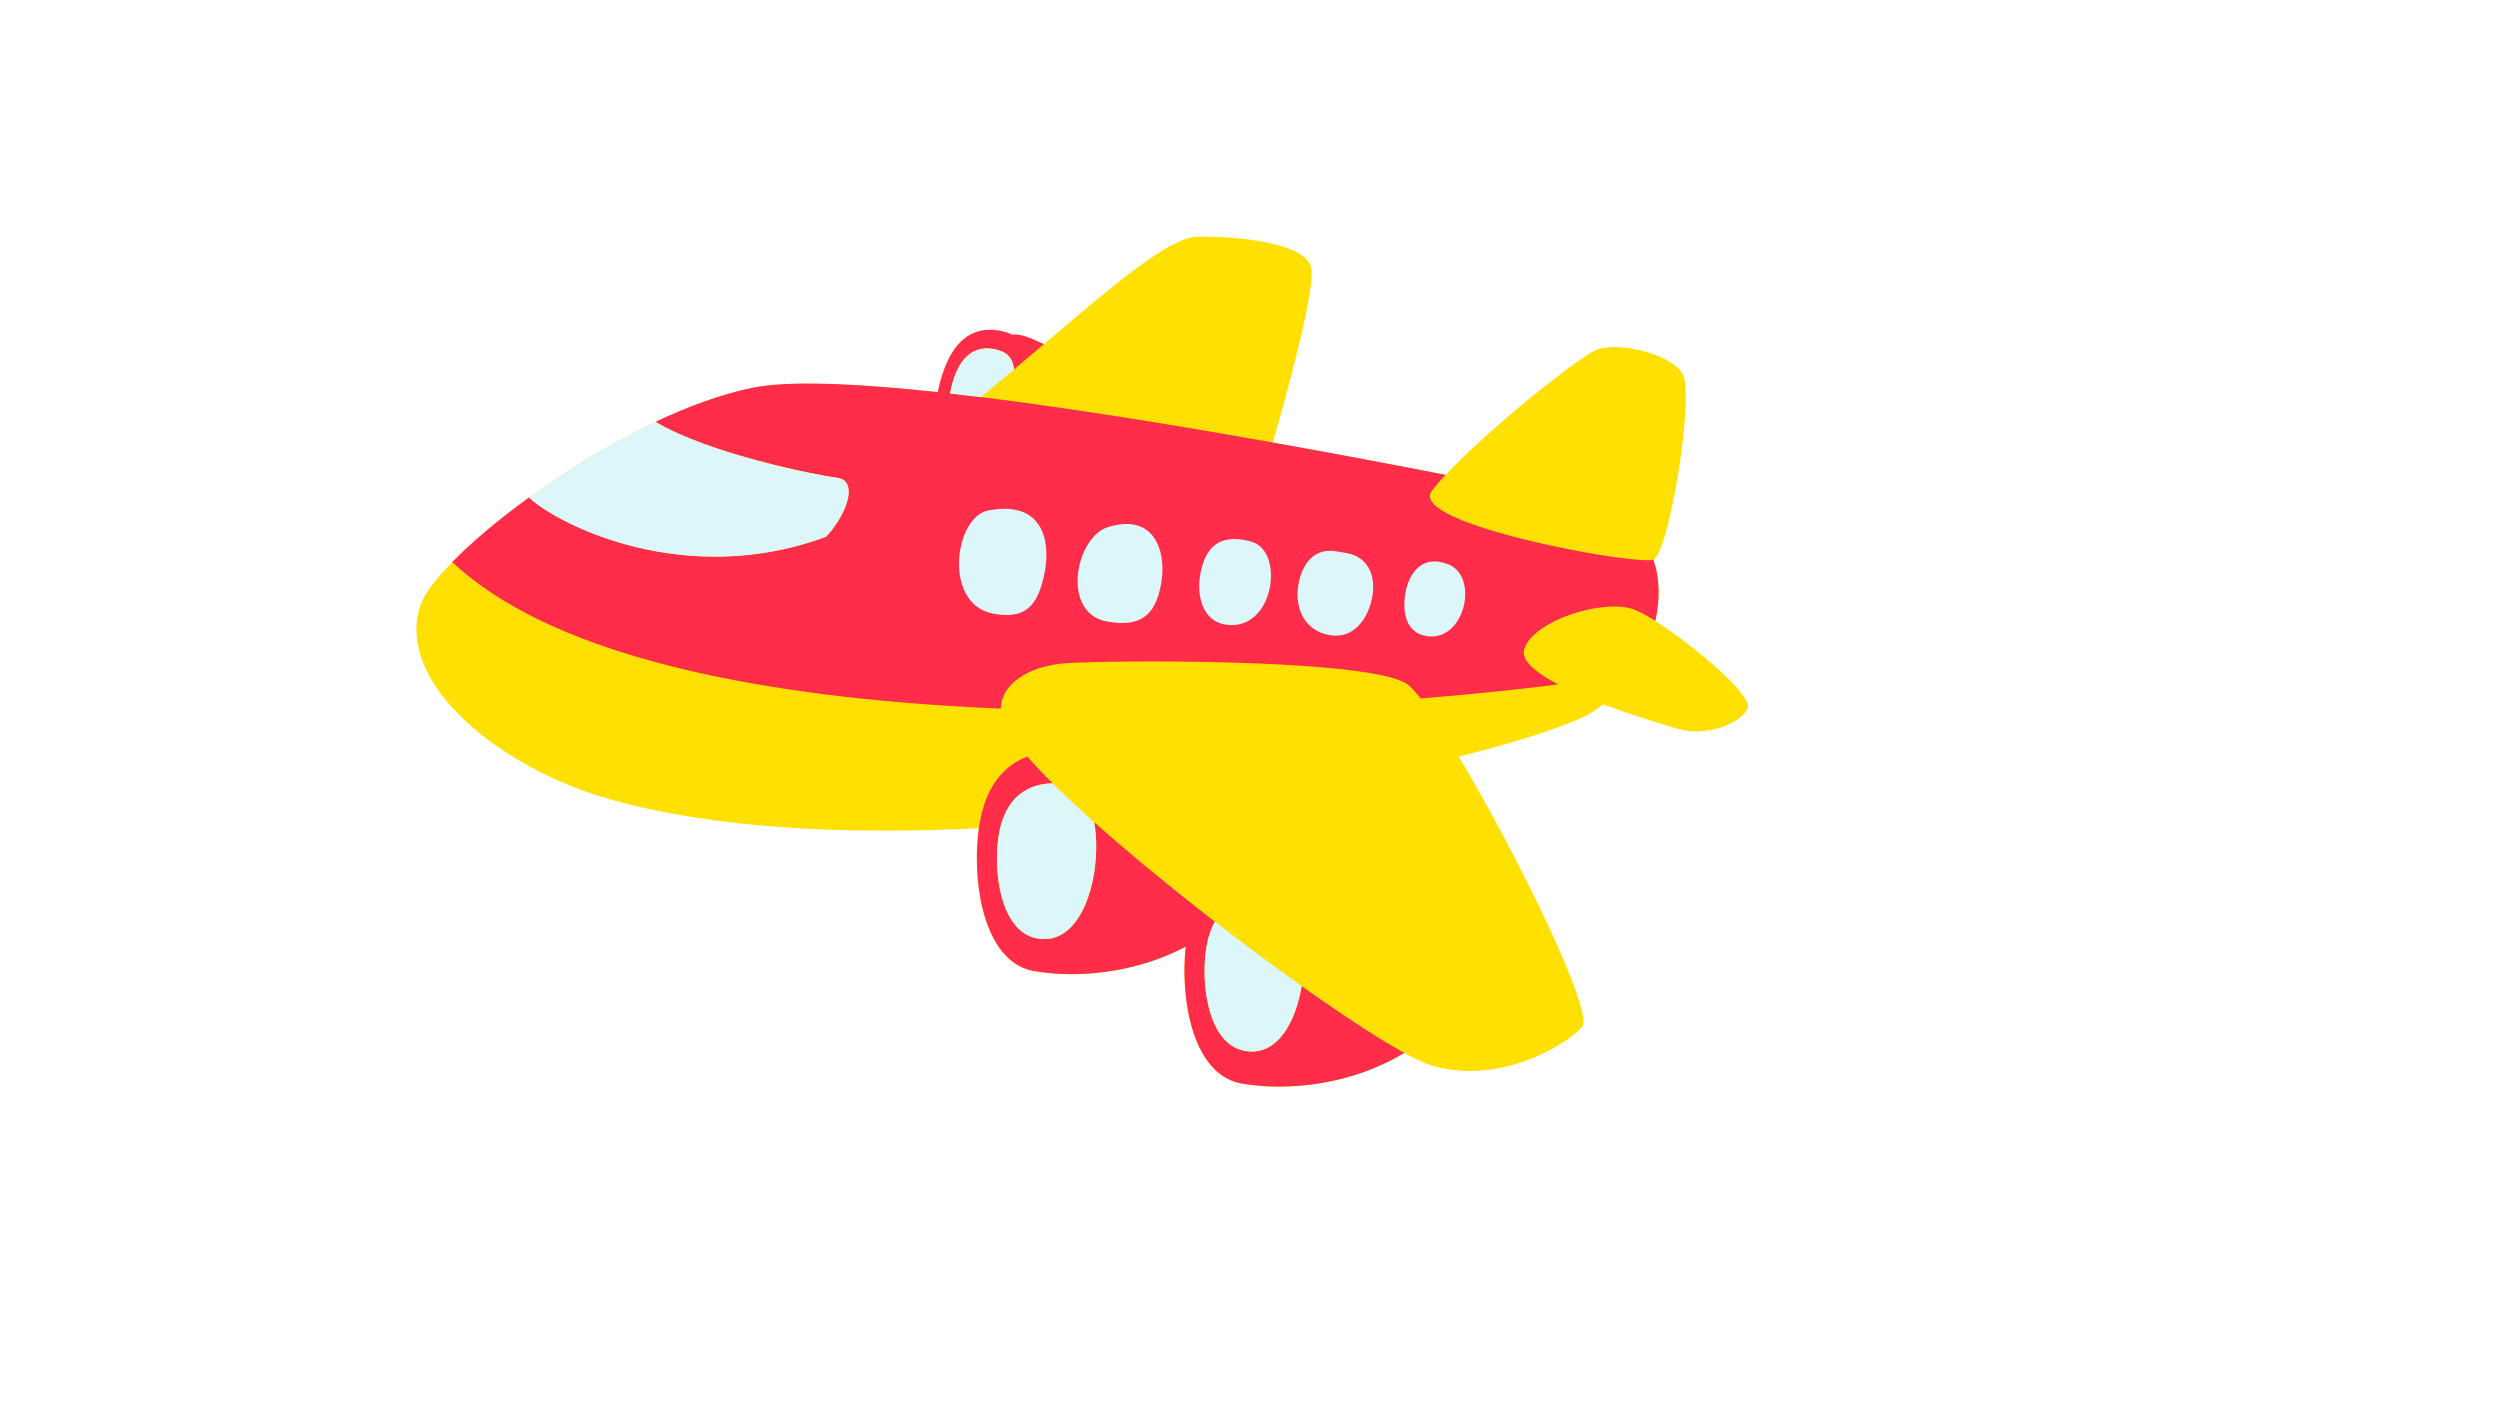
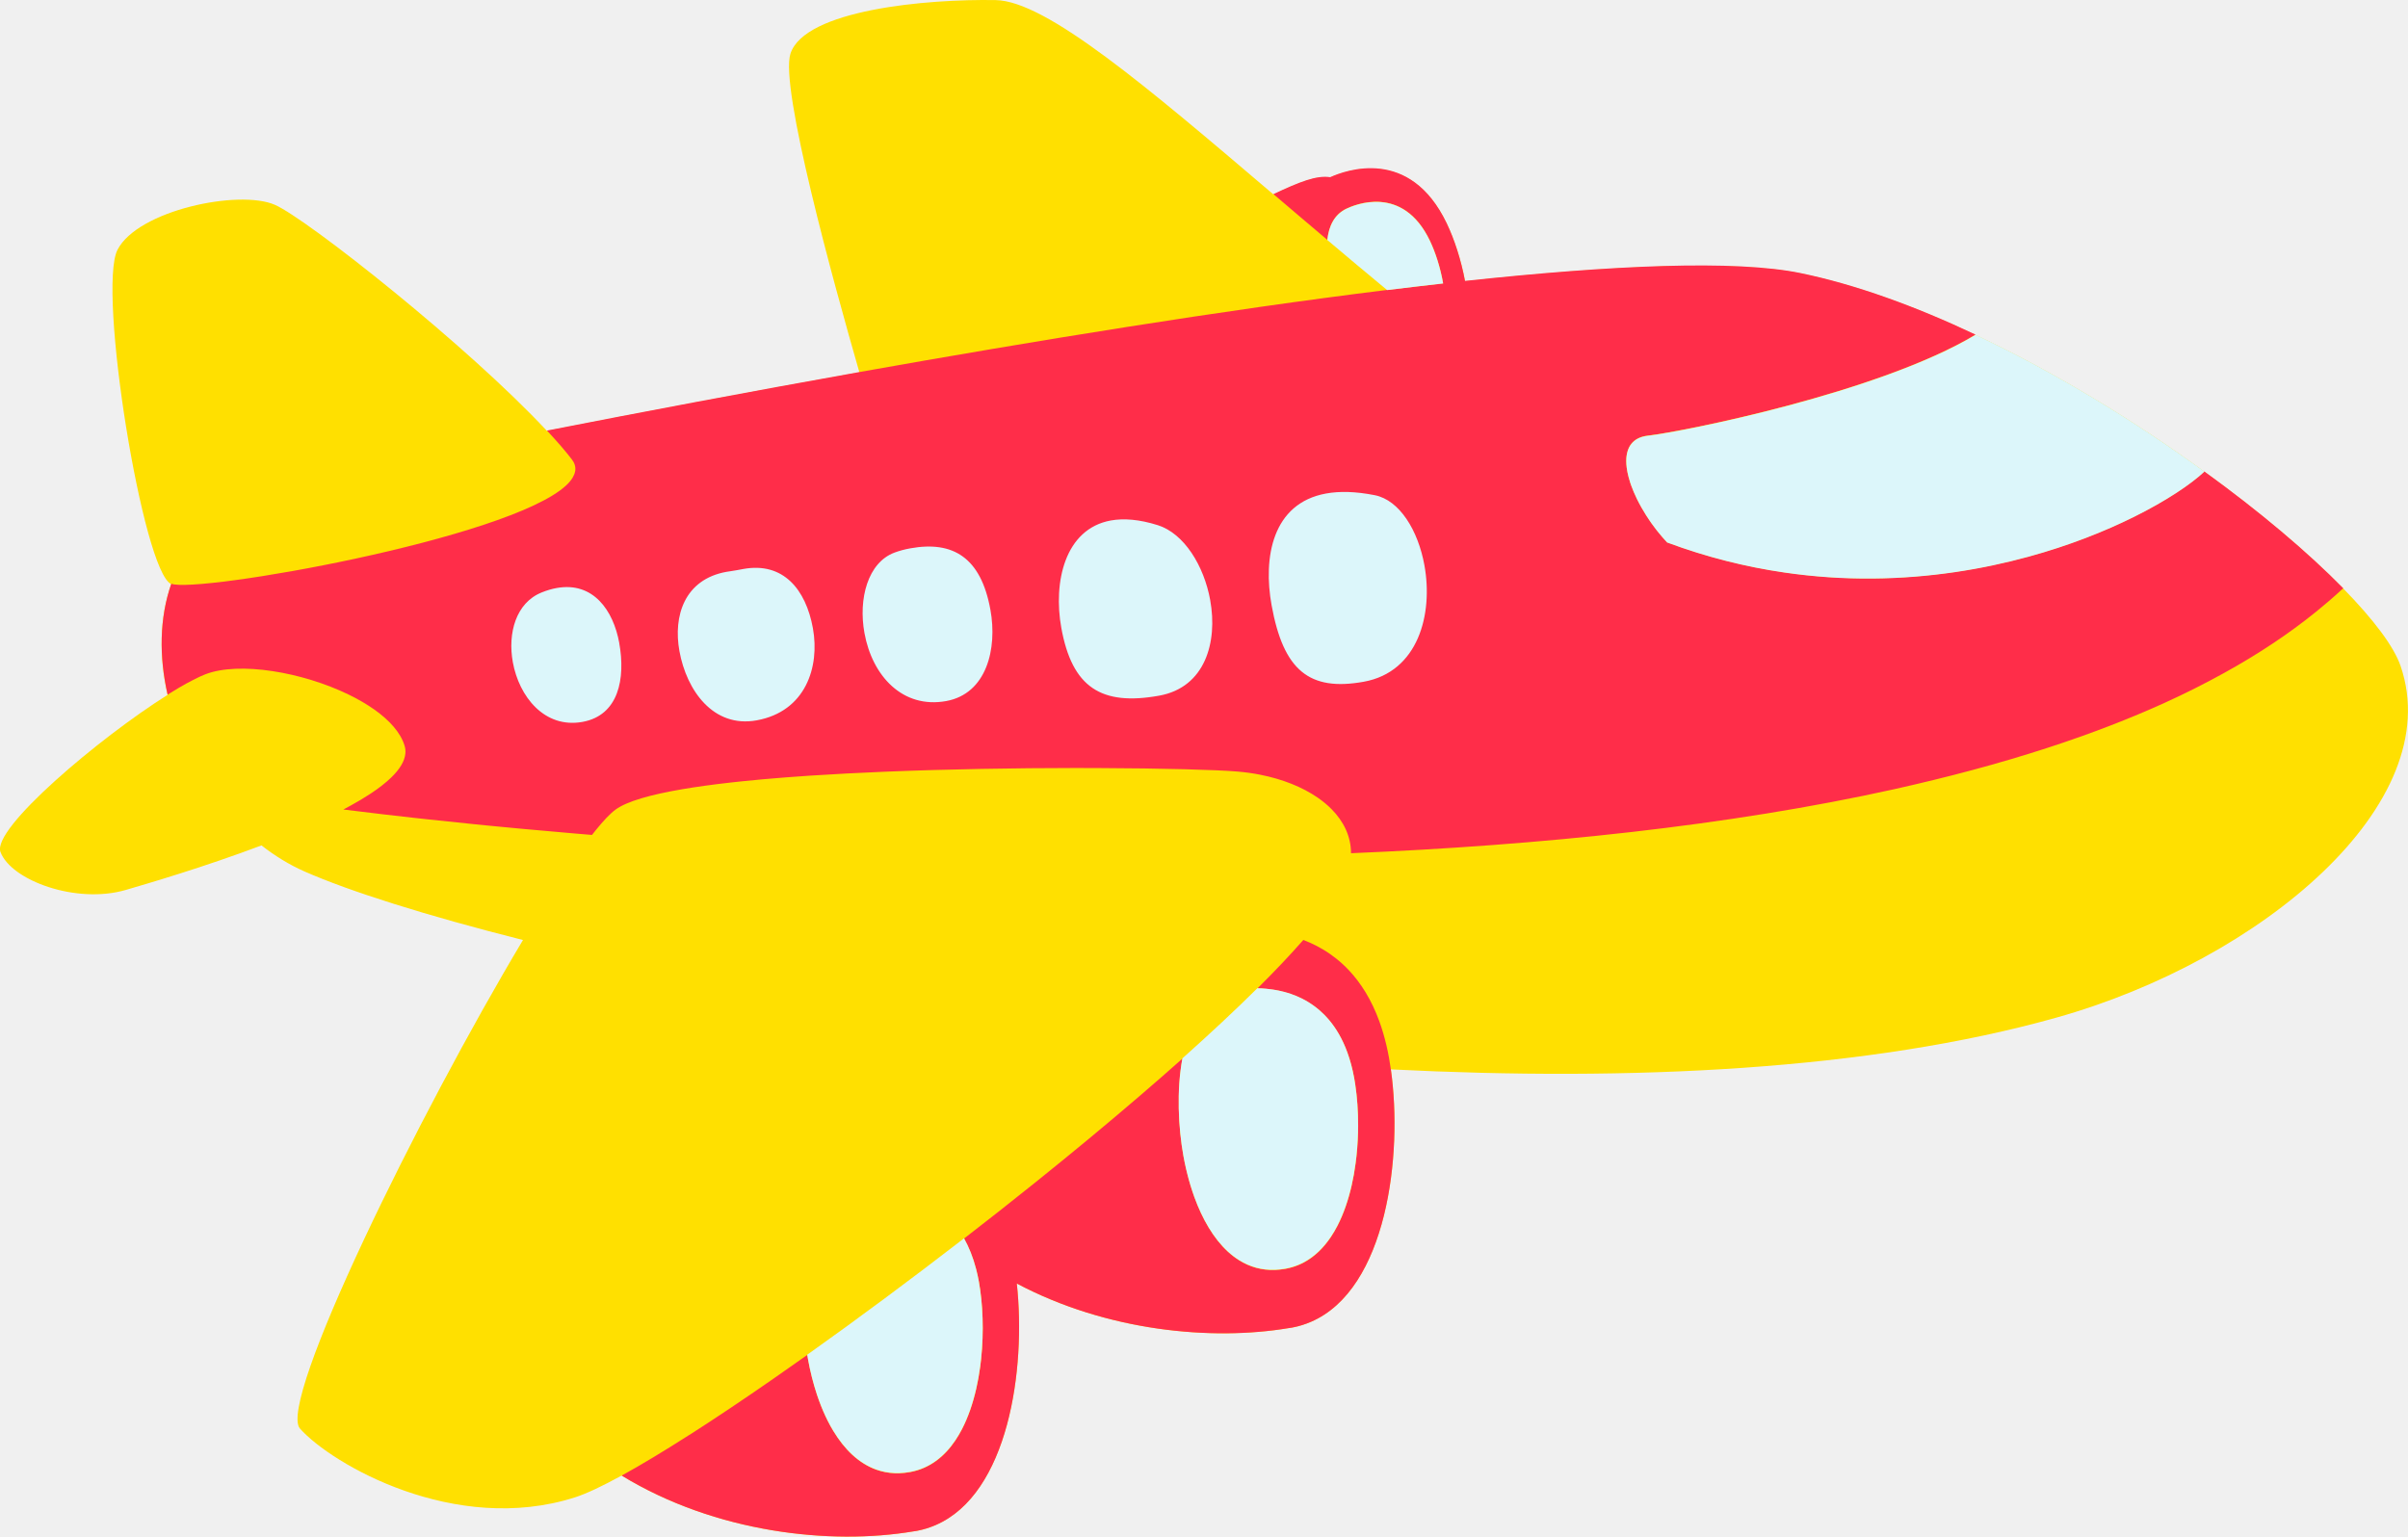
- <svg xmlns="http://www.w3.org/2000/svg" width="1920" zoomAndPan="magnify" viewBox="0 0 1440 810" height="1080" preserveAspectRatio="xMidYMid meet" version="1.0">
-   <rect x="-144" width="1728" fill="#ffffff" y="-81" height="972" fill-opacity="1" />
-   <rect x="-144" width="1728" fill="#ffffff" y="-81" height="972" fill-opacity="1" />
-   <path fill="#ffe000" d="M 1006.684 407.789 C 1003.293 416.828 982.59 424.492 966.746 419.875 C 959.973 417.898 941.754 412.574 923.547 405.695 C 919.289 409.02 914.719 411.848 909.867 413.984 C 895.547 420.297 871.285 427.992 840.25 435.84 C 873.605 491.609 918.594 583.289 911.273 591.492 C 901.164 602.828 861.934 625.574 823.75 613.406 C 820.102 612.246 815.02 609.848 808.82 606.441 C 778.895 624.727 742.254 628.648 715.906 624.215 C 715.625 624.172 715.352 624.145 715.07 624.094 C 714.922 624.066 714.773 624.039 714.621 624.008 C 712.574 623.613 710.652 622.992 708.828 622.207 C 685.688 612.234 679.984 572.621 682.969 545.25 C 654.316 560.457 620.863 563.574 596.328 559.445 C 596.051 559.402 595.777 559.375 595.496 559.324 C 595.348 559.301 595.195 559.27 595.047 559.242 C 593 558.844 591.078 558.227 589.254 557.441 C 565.121 547.039 559.953 504.41 563.824 477.043 C 487.285 480.887 411.648 477.34 351.859 460.555 C 286.555 442.227 227.23 392.402 242.18 348.594 C 244.293 342.344 250.805 333.727 260.457 323.852 C 271.605 312.496 286.957 299.473 304.695 286.641 C 326.531 270.754 352.012 255.105 377.582 243.055 C 396.59 234.066 415.691 227.094 433.383 223.445 C 454.215 219.191 493.086 220.895 540.199 225.949 C 541.469 219.152 543.613 212.637 546.035 207.574 C 557.766 183.086 578.246 190.695 583.148 192.906 C 587.551 192.242 592.953 194.406 601.223 198.305 C 641.742 163.805 673.559 136.684 689.684 136.387 C 711.707 135.98 750.578 139.496 755.074 153.469 C 758.5 164.117 741.426 226.082 733.105 254.977 C 769.062 261.387 803.273 267.879 832.633 273.621 C 857.773 246.605 909.125 206 919.32 201.582 C 930.754 196.629 962.902 203.316 969.406 215.898 C 975.91 228.48 961.297 318.68 952.309 322.406 C 952.309 322.41 952.305 322.41 952.305 322.41 C 956.09 333.289 956.219 345.613 953.465 357.73 C 975.324 371.504 1009.465 400.367 1006.684 407.789 Z M 1006.684 407.789 " fill-opacity="1" fill-rule="nonzero" />
-   <path fill="#ff2d49" d="M 953.465 357.633 C 952.273 356.879 951.117 356.172 950.004 355.516 C 948.32 354.523 946.785 353.691 945.336 352.953 C 943.906 352.223 942.559 351.582 941.41 351.141 C 930.637 347 910.523 350.438 895.719 357.652 C 894.98 358.012 894.254 358.383 893.543 358.762 C 892.117 359.52 890.754 360.316 889.469 361.141 C 888.824 361.555 888.199 361.977 887.594 362.402 C 882.758 365.832 879.238 369.746 877.977 373.898 C 877.727 374.715 877.645 375.539 877.719 376.375 C 877.941 378.871 879.551 381.438 882.195 384.012 C 883.078 384.871 884.074 385.727 885.176 386.586 C 886.273 387.445 887.477 388.301 888.77 389.156 C 890.703 390.438 892.84 391.711 895.137 392.973 C 895.898 393.395 896.68 393.812 897.48 394.23 C 893.355 394.746 889.055 395.266 884.594 395.789 C 881.621 396.133 878.574 396.48 875.457 396.828 C 873.902 397 872.324 397.172 870.734 397.344 C 865.957 397.863 861.027 398.379 855.957 398.887 C 854.27 399.055 852.562 399.223 850.84 399.395 C 847.398 399.73 843.895 400.062 840.328 400.391 C 834.984 400.887 829.508 401.371 823.91 401.844 C 822.043 402 820.164 402.16 818.27 402.312 C 817.891 401.828 817.52 401.355 817.156 400.906 C 814.605 397.746 812.426 395.453 810.711 394.207 C 807.109 391.598 799.582 389.469 789.465 387.742 C 784.867 386.961 779.734 386.258 774.195 385.637 C 773.086 385.512 771.961 385.387 770.82 385.27 C 768.543 385.031 766.199 384.805 763.805 384.59 C 761.41 384.379 758.961 384.176 756.469 383.984 C 753.977 383.789 751.438 383.609 748.859 383.438 C 741.133 382.93 733.07 382.512 724.887 382.176 C 704.434 381.34 683.238 381.012 664.699 380.996 C 662.227 380.996 659.801 381 657.43 381.008 C 636.102 381.086 619.246 381.57 612.727 382.121 C 610.23 382.332 607.793 382.672 605.438 383.137 C 598.367 384.535 592.047 387.039 587.129 390.43 C 585.488 391.559 584.008 392.785 582.703 394.102 C 578.793 398.055 576.504 402.812 576.492 408.152 C 516.086 405.629 456.211 399.453 403.391 387.738 C 399.164 386.797 394.996 385.812 390.863 384.805 C 374.336 380.766 358.566 376.156 343.805 370.891 C 340.73 369.793 337.695 368.668 334.707 367.516 C 328.73 365.207 322.934 362.785 317.332 360.242 C 310.727 357.246 304.43 354.062 298.391 350.727 C 287.648 344.797 277.855 338.316 269.133 331.25 C 266.352 328.996 263.652 326.695 261.094 324.32 C 260.887 324.129 260.664 323.949 260.457 323.754 C 271.605 312.395 286.957 299.375 304.695 286.539 C 308.938 290.512 316.691 295.789 327.207 301.004 C 336.406 305.562 347.715 310.078 360.629 313.621 C 375.387 317.668 392.238 320.453 410.426 320.598 C 414.973 320.633 419.605 320.504 424.309 320.191 C 429.008 319.875 433.785 319.375 438.617 318.664 C 450.703 316.891 463.16 313.82 475.809 309.113 C 476.863 307.992 477.871 306.816 478.836 305.605 C 478.984 305.422 479.125 305.238 479.27 305.055 C 479.773 304.406 480.262 303.75 480.738 303.086 C 480.926 302.82 481.113 302.555 481.297 302.285 C 481.707 301.691 482.105 301.09 482.492 300.488 C 483.012 299.672 483.504 298.848 483.973 298.027 C 484.508 297.082 485.004 296.141 485.465 295.203 C 486.168 293.762 486.773 292.336 487.273 290.945 C 487.379 290.645 487.484 290.344 487.582 290.043 C 487.781 289.43 487.961 288.824 488.117 288.227 C 488.379 287.223 488.574 286.246 488.695 285.312 C 488.789 284.582 488.84 283.871 488.84 283.191 C 488.84 283.18 488.84 283.168 488.84 283.156 C 488.828 278.793 486.801 275.668 481.957 275.125 C 471.117 273.902 408.234 261.414 377.582 242.957 C 396.59 233.965 415.691 226.992 433.383 223.348 C 454.215 219.09 493.086 220.793 540.199 225.852 C 541.469 219.055 543.613 212.539 546.035 207.477 C 557.766 182.988 578.246 190.598 583.148 192.809 C 587.551 192.141 592.953 194.309 601.223 198.207 C 598.234 200.75 595.207 203.328 592.129 205.945 C 589.473 208.199 586.781 210.48 584.062 212.781 C 583.598 208.348 581.828 204.664 578.02 202.84 C 575.477 201.625 560.066 194.938 551.41 213.008 C 549.625 216.738 548.066 221.59 547.191 226.617 C 553.023 227.273 558.973 227.977 565.02 228.723 C 617.535 235.207 677.402 244.945 733.105 254.879 C 769.062 261.289 803.273 267.777 832.633 273.523 C 831.871 274.34 831.133 275.148 830.418 275.941 C 829.703 276.734 829.016 277.516 828.352 278.277 C 827.031 279.809 825.82 281.277 824.742 282.672 C 823.816 283.863 823.469 285.078 823.621 286.305 C 823.633 286.383 823.656 286.465 823.672 286.543 C 823.789 287.203 824.059 287.867 824.457 288.535 C 824.945 289.344 825.617 290.16 826.488 290.973 C 826.492 290.977 826.496 290.98 826.5 290.988 C 844.918 308.145 944.547 325.508 952.305 322.312 C 956.09 333.188 956.219 345.512 953.465 357.633 Z M 774.414 585.051 C 769.965 582.074 765.348 578.926 760.594 575.625 C 757.043 573.16 753.414 570.609 749.723 567.988 C 749.648 568.457 749.57 568.926 749.488 569.379 C 748.785 573.27 747.832 577.082 746.637 580.684 C 746.438 581.285 746.23 581.879 746.016 582.465 C 745.164 584.82 744.199 587.07 743.125 589.18 C 742.59 590.234 742.023 591.254 741.43 592.234 C 737.879 598.117 733.328 602.566 727.77 604.562 C 725.918 605.227 723.953 605.617 721.875 605.699 C 721.355 605.719 720.832 605.723 720.297 605.703 C 719.23 605.664 718.137 605.547 717.016 605.344 C 716.91 605.324 716.805 605.305 716.695 605.285 C 710.672 604.113 706.031 600.426 702.559 595.277 C 701.785 594.133 701.07 592.914 700.41 591.637 C 698.434 587.801 696.949 583.422 695.898 578.805 C 695.371 576.5 694.953 574.133 694.633 571.746 C 694.527 570.949 694.434 570.152 694.348 569.355 C 693.418 560.574 693.789 551.699 695.062 544.66 C 695.316 543.262 695.609 541.934 695.938 540.668 C 696.926 536.871 698.238 533.652 699.777 530.91 C 696.105 528.07 692.438 525.211 688.785 522.336 C 684.859 519.246 680.957 516.145 677.086 513.039 C 671.285 508.383 665.559 503.715 659.961 499.078 C 654.367 494.441 648.898 489.832 643.613 485.289 C 641.309 483.309 639.039 481.34 636.805 479.391 C 634.574 477.438 632.383 475.5 630.23 473.582 C 631.18 478.699 631.504 484.223 631.391 489.582 C 631.273 494.941 630.723 500.141 629.914 504.609 C 629.68 505.906 629.414 507.195 629.125 508.473 C 628.836 509.746 628.52 511.008 628.176 512.25 C 627.832 513.492 627.461 514.715 627.059 515.918 C 626.859 516.516 626.656 517.109 626.441 517.699 C 623.879 524.758 620.328 530.895 615.777 535.09 C 614.637 536.137 613.438 537.066 612.176 537.855 C 610.488 538.906 608.691 539.715 606.785 540.242 C 605.832 540.504 604.848 540.695 603.836 540.812 C 602.828 540.93 601.789 540.973 600.723 540.934 C 600.188 540.918 599.648 540.879 599.102 540.816 C 598.555 540.758 598 540.68 597.438 540.578 C 597.332 540.559 597.227 540.535 597.121 540.516 C 595.781 540.258 594.512 539.871 593.309 539.375 C 592.707 539.129 592.121 538.852 591.551 538.547 C 589.844 537.637 588.277 536.484 586.855 535.133 C 585.43 533.781 584.141 532.227 582.98 530.508 C 582.211 529.363 581.496 528.148 580.836 526.871 C 578.855 523.035 577.375 518.656 576.32 514.039 C 575.797 511.73 575.375 509.363 575.059 506.98 C 574.844 505.387 574.676 503.789 574.551 502.191 C 574.426 500.594 574.34 499 574.293 497.422 C 574.273 496.633 574.258 495.844 574.254 495.062 C 574.246 492.719 574.32 490.422 574.477 488.207 C 574.629 485.992 574.863 483.863 575.164 481.859 C 575.266 481.188 575.375 480.535 575.488 479.895 C 576.039 476.848 576.777 474.117 577.668 471.672 C 579.223 467.391 581.246 463.984 583.535 461.277 C 584.52 460.117 585.551 459.086 586.617 458.168 C 586.973 457.863 587.332 457.57 587.695 457.289 C 588.422 456.73 589.16 456.219 589.91 455.754 C 590.656 455.289 591.414 454.867 592.176 454.488 C 593.316 453.918 594.469 453.441 595.613 453.047 C 596.379 452.781 597.141 452.551 597.895 452.355 C 599.027 452.059 600.145 451.832 601.23 451.664 C 601.957 451.551 602.668 451.465 603.359 451.398 C 604.398 451.301 605.398 451.25 606.344 451.234 C 603.566 448.48 600.945 445.805 598.504 443.227 C 596.062 440.648 593.793 438.164 591.715 435.785 C 590.996 436.059 590.273 436.355 589.555 436.676 C 588.117 437.32 586.684 438.062 585.27 438.914 C 584.566 439.34 583.863 439.797 583.168 440.281 C 581.781 441.25 580.422 442.336 579.102 443.555 C 578.445 444.164 577.797 444.809 577.16 445.484 C 573.348 449.543 569.988 454.852 567.477 461.758 C 567.059 462.91 566.664 464.105 566.297 465.348 C 565.559 467.832 564.922 470.5 564.406 473.367 C 564.191 474.555 564 475.789 563.824 477.043 C 559.953 504.41 565.121 547.039 589.254 557.441 C 591.078 558.227 593 558.844 595.047 559.242 C 595.195 559.27 595.348 559.301 595.496 559.324 C 595.777 559.375 596.051 559.402 596.328 559.445 C 620.863 563.574 654.316 560.457 682.969 545.25 C 679.984 572.621 685.688 612.234 708.828 622.207 C 710.652 622.992 712.574 623.613 714.621 624.008 C 714.773 624.039 714.922 624.066 715.07 624.094 C 715.352 624.145 715.625 624.172 715.906 624.215 C 742.254 628.648 778.895 624.727 808.82 606.441 C 802.641 603.047 795.336 598.641 787.203 593.438 C 783.137 590.832 778.859 588.031 774.414 585.051 Z M 774.414 585.051 " fill-opacity="1" fill-rule="nonzero" />
-   <path fill="#dcf6fa" d="M 565.02 228.766 C 558.973 228.02 553.023 227.316 547.191 226.66 C 548.066 221.633 549.625 216.781 551.41 213.051 C 560.066 194.98 575.477 201.668 578.02 202.883 C 581.828 204.707 583.598 208.395 584.062 212.824 C 577.867 218.062 571.52 223.391 565.02 228.766 Z M 327.207 301.047 C 336.406 305.609 347.715 310.121 360.629 313.664 C 375.387 317.715 392.238 320.496 410.426 320.641 C 414.973 320.68 419.605 320.551 424.309 320.234 C 429.008 319.918 433.785 319.418 438.617 318.707 C 450.703 316.934 463.16 313.863 475.809 309.156 C 476.863 308.035 477.871 306.859 478.836 305.648 C 478.984 305.465 479.125 305.281 479.27 305.098 C 479.773 304.449 480.262 303.793 480.738 303.129 C 480.926 302.863 481.113 302.598 481.297 302.328 C 481.707 301.734 482.105 301.133 482.492 300.531 C 483.012 299.715 483.504 298.895 483.973 298.07 C 484.508 297.129 485.004 296.184 485.465 295.246 C 486.168 293.805 486.773 292.379 487.273 290.988 C 487.383 290.688 487.484 290.387 487.582 290.09 C 487.781 289.473 487.961 288.867 488.117 288.27 C 488.379 287.266 488.574 286.293 488.695 285.355 C 488.789 284.625 488.84 283.914 488.84 283.234 C 488.84 283.223 488.84 283.211 488.84 283.199 C 488.828 278.836 486.801 275.715 481.957 275.168 C 471.117 273.945 408.234 261.457 377.582 243 C 352.012 255.051 326.531 270.699 304.695 286.586 C 308.938 290.555 316.691 295.832 327.207 301.047 Z M 572.469 353.535 C 589.824 356.672 598.062 349.891 601.82 329.129 C 604.551 314.043 601.664 296.68 584.438 293.566 C 580.191 292.797 575.078 292.898 568.961 294.109 C 561.039 295.676 555.145 305.344 553.133 316.469 C 550.32 332.008 555.082 350.391 572.469 353.535 Z M 637.598 357.977 C 656.113 361.32 665.363 355.324 668.793 336.371 C 671.418 321.848 667.695 304.828 653.004 302.172 C 648.906 301.434 643.953 301.809 638.051 303.672 C 629.66 306.316 623.34 316.613 621.359 327.578 C 618.938 340.961 622.977 355.332 637.598 357.977 Z M 705.484 359.695 C 719.32 362.195 729.027 351.711 731.508 337.996 C 733.484 327.078 730.422 315.559 721.922 312.395 C 720.426 311.836 718.707 311.367 716.879 311.039 C 703.332 308.59 694.398 313.922 691.383 330.586 C 689.129 343.047 692.578 357.363 705.484 359.695 Z M 765.832 365.836 C 779.648 368.332 788.16 356.305 790.426 343.777 C 792.453 332.586 788.828 320.938 775.469 318.523 C 775.027 318.445 774.574 318.375 774.113 318.316 C 773.504 318.238 772.848 318.129 772.164 318.004 C 771.484 317.883 770.773 317.746 770.051 317.613 C 757.387 315.324 750.156 324.102 747.91 336.516 C 745.672 348.898 750.27 363.023 765.832 365.836 Z M 821.309 366.328 C 833.41 368.512 841.516 358.262 843.496 347.297 C 845.16 338.102 842.523 328.402 834.34 325.105 C 832.645 324.422 831.039 323.957 829.527 323.684 C 817.883 321.578 811.469 330.852 809.602 341.18 C 807.543 352.555 809.777 364.242 821.309 366.328 Z M 601.23 451.609 C 600.145 451.777 599.027 452.004 597.895 452.301 C 597.141 452.496 596.379 452.727 595.613 452.992 C 594.469 453.387 593.316 453.863 592.176 454.434 C 591.414 454.812 590.656 455.23 589.91 455.699 C 589.16 456.164 588.422 456.676 587.695 457.234 C 587.332 457.516 586.973 457.809 586.617 458.113 C 585.551 459.031 584.52 460.062 583.535 461.223 C 581.246 463.93 579.223 467.336 577.668 471.617 C 576.777 474.062 576.039 476.793 575.488 479.84 C 575.375 480.477 575.266 481.133 575.164 481.801 C 574.863 483.809 574.629 485.938 574.477 488.152 C 574.32 490.367 574.246 492.664 574.254 495.008 C 574.258 495.789 574.273 496.578 574.293 497.367 C 574.34 498.945 574.426 500.539 574.551 502.137 C 574.676 503.734 574.844 505.332 575.059 506.922 C 575.375 509.309 575.797 511.676 576.32 513.984 C 577.375 518.602 578.855 522.98 580.836 526.812 C 581.496 528.094 582.211 529.309 582.98 530.453 C 584.141 532.172 585.43 533.727 586.855 535.078 C 588.277 536.43 589.844 537.582 591.551 538.492 C 592.121 538.797 592.707 539.07 593.309 539.32 C 594.512 539.816 595.781 540.203 597.121 540.461 C 597.227 540.48 597.332 540.5 597.438 540.52 C 598 540.621 598.555 540.703 599.102 540.762 C 599.648 540.82 600.188 540.859 600.723 540.879 C 601.789 540.918 602.828 540.875 603.836 540.758 C 604.848 540.641 605.832 540.449 606.785 540.188 C 608.691 539.66 610.488 538.852 612.176 537.801 C 613.438 537.008 614.637 536.082 615.777 535.035 C 620.328 530.84 623.879 524.703 626.441 517.645 C 626.656 517.055 626.859 516.461 627.059 515.859 C 627.461 514.66 627.832 513.438 628.176 512.195 C 628.52 510.953 628.836 509.691 629.125 508.414 C 629.414 507.141 629.68 505.852 629.914 504.555 C 630.723 500.082 631.273 494.887 631.391 489.527 C 631.504 484.168 631.18 478.645 630.23 473.527 C 621.453 465.695 613.391 458.176 606.344 451.18 C 605.398 451.195 604.398 451.246 603.359 451.344 C 602.668 451.41 601.957 451.496 601.23 451.609 Z M 695.062 544.605 C 693.793 551.645 693.418 560.516 694.348 569.301 C 694.434 570.098 694.527 570.895 694.633 571.691 C 694.953 574.078 695.371 576.445 695.898 578.75 C 696.949 583.367 698.434 587.746 700.41 591.582 C 701.07 592.859 701.785 594.074 702.559 595.223 C 706.031 600.371 710.672 604.059 716.695 605.227 C 716.805 605.25 716.91 605.27 717.016 605.289 C 718.137 605.492 719.23 605.609 720.297 605.648 C 720.832 605.668 721.355 605.664 721.875 605.645 C 723.953 605.562 725.918 605.172 727.77 604.508 C 733.328 602.512 737.879 598.062 741.43 592.18 C 742.023 591.199 742.59 590.18 743.125 589.125 C 744.199 587.016 745.164 584.766 746.016 582.41 C 746.23 581.824 746.438 581.23 746.637 580.629 C 747.832 577.027 748.785 573.215 749.488 569.324 C 749.57 568.867 749.648 568.402 749.723 567.934 C 733.793 556.617 716.746 543.973 699.777 530.855 C 698.238 533.598 696.926 536.816 695.938 540.613 C 695.609 541.879 695.316 543.207 695.062 544.605 Z M 695.062 544.605 " fill-opacity="1" fill-rule="nonzero" />
+ <svg xmlns="http://www.w3.org/2000/svg" id="Layer_2" data-name="Layer 2" viewBox="0 0 1022.66 652.7">
+   <defs>
+     <style>
+       .cls-1 {
+         fill: #ffe000;
+       }
+ 
+       .cls-2 {
+         fill: #dcf6fa;
+       }
+ 
+       .cls-3 {
+         fill: #ff2d49;
+       }
+     </style>
+   </defs>
+   <g id="Layer_1-2" data-name="Layer 1">
+     <g>
+       <path class="cls-1" d="M71.17,295.17c-3.67-16.16-3.5-32.59,1.55-47.09,0,0,0,0,0,0-11.98-4.97-31.47-125.23-22.8-142.01s51.54-25.69,66.78-19.09c13.59,5.89,82.06,60.03,115.58,96.05,39.15-7.66,84.76-16.31,132.7-24.86-11.09-38.53-33.86-121.15-29.29-135.34C341.69,4.19,393.52-.5,422.88.04c21.5.4,63.92,36.56,117.95,82.56,11.03-5.2,18.23-8.08,24.1-7.2,6.54-2.95,33.84-13.09,49.48,19.56,3.23,6.75,6.09,15.44,7.78,24.5,62.82-6.74,114.65-9.01,142.42-3.34,23.59,4.86,49.06,14.16,74.4,26.15,34.09,16.07,68.07,36.93,97.18,58.11,23.65,17.11,44.12,34.47,58.98,49.61,12.87,13.17,21.55,24.66,24.37,32.99,19.93,58.41-59.17,124.84-146.24,149.28-79.72,22.38-180.57,27.11-282.62,21.98,5.16,36.49-1.73,93.33-33.91,107.2-2.43,1.05-4.99,1.87-7.72,2.4-.2.04-.4.08-.6.11-.38.07-.74.1-1.11.16-32.71,5.51-77.32,1.35-115.52-18.93,3.98,36.49-3.63,89.31-34.48,102.61-2.43,1.05-4.99,1.88-7.72,2.4-.2.04-.4.08-.6.11-.38.07-.74.1-1.11.16-35.13,5.91-83.98.68-123.89-23.7-8.27,4.54-15.04,7.74-19.91,9.29-50.91,16.22-103.22-14.1-116.7-29.22-9.76-10.94,50.22-133.18,94.7-207.54-41.38-10.46-73.73-20.72-92.82-29.14-6.47-2.85-12.56-6.62-18.24-11.05-24.28,9.17-48.57,16.27-57.6,18.91-21.13,6.16-48.73-4.06-53.25-16.11-3.71-9.9,41.81-48.38,70.96-66.74Z" />
+       <path class="cls-3" d="M72.72,247.94c10.34,4.26,143.18-18.89,167.74-41.77,0-.01.01-.02.02-.02,1.16-1.08,2.06-2.17,2.71-3.25.53-.89.89-1.78,1.05-2.66.02-.1.05-.21.07-.32.2-1.64-.26-3.26-1.49-4.84-1.44-1.86-3.05-3.82-4.81-5.86-.89-1.02-1.8-2.06-2.76-3.11s-1.94-2.14-2.95-3.22c39.15-7.66,84.76-16.31,132.7-24.86,74.27-13.24,154.09-26.23,224.11-34.88,8.06-.99,15.99-1.93,23.77-2.81-1.17-6.7-3.24-13.17-5.63-18.15-11.54-24.09-32.09-15.18-35.48-13.56-5.08,2.43-7.44,7.34-8.06,13.26-3.63-3.07-7.21-6.11-10.76-9.11-4.1-3.49-8.14-6.93-12.13-10.32,11.03-5.2,18.23-8.09,24.1-7.2,6.54-2.95,33.84-13.09,49.48,19.56,3.23,6.75,6.09,15.44,7.78,24.5,62.82-6.74,114.65-9.02,142.42-3.34,23.59,4.86,49.06,14.16,74.4,26.15-40.87,24.61-124.71,41.26-139.17,42.89-6.46.72-9.16,4.89-9.18,10.71v.05c0,.91.07,1.85.19,2.83.16,1.24.42,2.55.77,3.89.21.8.45,1.6.71,2.42.13.4.27.8.41,1.2.67,1.85,1.47,3.76,2.41,5.68.61,1.25,1.28,2.51,1.99,3.77.63,1.09,1.28,2.19,1.97,3.28.52.8,1.05,1.6,1.59,2.4.24.36.49.71.74,1.07.64.89,1.29,1.76,1.96,2.63.19.24.38.49.58.73,1.29,1.61,2.63,3.18,4.04,4.68,16.86,6.28,33.47,10.37,49.59,12.73,6.44.95,12.81,1.61,19.08,2.04,6.27.42,12.45.59,18.51.54,24.25-.19,46.72-3.91,66.4-9.3,17.22-4.72,32.3-10.74,44.56-16.82,14.02-6.95,24.36-13.99,30.02-19.29,23.65,17.11,44.12,34.47,58.98,49.62-.28.26-.57.5-.85.76-3.41,3.17-7.01,6.23-10.72,9.24-11.63,9.42-24.69,18.06-39.01,25.97-8.05,4.45-16.45,8.69-25.26,12.69-7.47,3.39-15.2,6.62-23.17,9.7-3.98,1.54-8.03,3.04-12.13,4.5-19.68,7.02-40.71,13.17-62.74,18.55-5.51,1.34-11.07,2.66-16.7,3.91-70.43,15.62-150.26,23.85-230.8,27.22-.02-7.12-3.07-13.46-8.28-18.73-1.74-1.76-3.71-3.39-5.9-4.9-6.56-4.52-14.98-7.86-24.41-9.72-3.14-.62-6.39-1.07-9.72-1.35-8.69-.73-31.17-1.38-59.6-1.48-3.16-.01-6.4-.02-9.69-.02-24.72.02-52.98.46-80.25,1.57-10.91.45-21.66,1.01-31.96,1.68-3.44.23-6.82.47-10.15.73-3.32.26-6.59.53-9.78.81-3.19.29-6.32.59-9.35.91-1.52.16-3.02.32-4.5.49-7.39.83-14.23,1.77-20.36,2.81-13.49,2.3-23.53,5.14-28.33,8.62-2.29,1.66-5.19,4.72-8.59,8.93-.48.6-.98,1.23-1.48,1.88-2.53-.2-5.03-.42-7.52-.63-7.46-.63-14.77-1.28-21.89-1.94-4.76-.44-9.43-.88-14.02-1.33-2.3-.23-4.57-.45-6.82-.68-6.76-.68-13.33-1.36-19.7-2.06-2.12-.23-4.22-.46-6.3-.69-4.16-.46-8.22-.93-12.18-1.39-5.95-.7-11.68-1.39-17.18-2.08,1.07-.56,2.11-1.11,3.13-1.68,3.06-1.68,5.91-3.38,8.49-5.09,1.72-1.14,3.33-2.28,4.79-3.43,1.47-1.15,2.8-2.29,3.97-3.43,3.53-3.43,5.67-6.85,5.97-10.18.1-1.11-.01-2.21-.34-3.3-1.68-5.54-6.38-10.76-12.82-15.33-.81-.57-1.64-1.13-2.5-1.68-1.71-1.1-3.53-2.16-5.43-3.17-.95-.51-1.92-1-2.9-1.48-19.74-9.62-46.56-14.2-60.92-8.68-1.53.59-3.33,1.44-5.23,2.42-1.93.98-3.98,2.09-6.22,3.42-1.48.88-3.03,1.82-4.61,2.82-3.67-16.16-3.5-32.59,1.55-47.09ZM292.85,609.44c-10.84,6.94-20.58,12.81-28.82,17.34,39.9,24.38,88.76,29.61,123.89,23.7.38-.06.74-.09,1.11-.16.2-.04.4-.07.6-.11,2.73-.53,5.29-1.35,7.72-2.4,30.85-13.3,38.46-66.11,34.48-102.61,38.2,20.28,82.81,24.43,115.52,18.93.37-.06.73-.09,1.11-.16.2-.03.4-.07.6-.11,2.73-.53,5.29-1.35,7.72-2.4,32.18-13.87,39.07-70.71,33.91-107.2-.23-1.67-.49-3.32-.78-4.9-.69-3.82-1.54-7.38-2.52-10.69-.49-1.66-1.02-3.25-1.57-4.79-3.35-9.21-7.83-16.29-12.91-21.7-.85-.9-1.71-1.76-2.59-2.57-1.76-1.63-3.57-3.07-5.42-4.36-.93-.65-1.86-1.26-2.8-1.82-1.89-1.14-3.8-2.13-5.71-2.98-.96-.43-1.92-.82-2.88-1.19-2.77,3.17-5.8,6.48-9.05,9.92s-6.75,7.01-10.45,10.68c1.26.02,2.59.09,3.98.22.92.09,1.87.2,2.84.35,1.45.22,2.94.53,4.45.92,1.01.26,2.02.57,3.04.92,1.53.53,3.06,1.16,4.58,1.92,1.02.51,2.03,1.07,3.02,1.69,1,.62,1.98,1.3,2.95,2.05.48.38.96.77,1.44,1.17,1.42,1.22,2.8,2.6,4.11,4.15,3.05,3.61,5.75,8.15,7.82,13.86,1.19,3.26,2.17,6.9,2.91,10.96.15.85.3,1.72.43,2.62.4,2.67.71,5.51.92,8.46.21,2.95.31,6.02.3,9.14,0,1.04-.03,2.09-.05,3.15-.06,2.1-.18,4.23-.34,6.36s-.39,4.26-.68,6.39c-.42,3.18-.98,6.33-1.68,9.41-1.41,6.16-3.38,11.99-6.02,17.11-.88,1.7-1.83,3.32-2.86,4.85-1.55,2.29-3.27,4.36-5.17,6.17-1.9,1.8-3.98,3.34-6.26,4.55-.76.41-1.54.78-2.34,1.1-1.6.66-3.3,1.18-5.08,1.52-.14.03-.28.06-.42.08-.75.14-1.49.24-2.22.32-.73.08-1.45.14-2.16.16-1.42.05-2.81,0-4.15-.16-1.35-.16-2.66-.41-3.93-.76-2.54-.7-4.94-1.78-7.19-3.18-1.68-1.05-3.28-2.29-4.8-3.69-6.07-5.59-10.8-13.78-14.22-23.19-.29-.79-.56-1.58-.82-2.38-.54-1.6-1.03-3.23-1.49-4.89s-.88-3.34-1.27-5.04c-.39-1.7-.74-3.42-1.05-5.15-1.08-5.96-1.81-12.89-1.97-20.04-.15-7.15.28-14.51,1.55-21.33-2.87,2.56-5.79,5.14-8.77,7.74-2.98,2.6-6.01,5.22-9.08,7.86-7.05,6.06-14.34,12.2-21.8,18.39-7.46,6.18-15.1,12.41-22.83,18.61-5.16,4.14-10.36,8.28-15.6,12.4-4.87,3.83-9.76,7.65-14.66,11.43,2.05,3.66,3.8,7.95,5.12,13.01.44,1.69.83,3.46,1.17,5.32,1.7,9.39,2.19,21.22.95,32.93-.11,1.06-.24,2.13-.38,3.19-.43,3.18-.98,6.34-1.69,9.41-1.4,6.16-3.38,11.99-6.02,17.11-.88,1.7-1.83,3.33-2.86,4.85-4.63,6.86-10.82,11.78-18.85,13.34-.15.03-.29.05-.43.08-1.49.27-2.95.43-4.38.48-.71.03-1.41.02-2.1,0-2.77-.11-5.39-.63-7.86-1.52-7.41-2.66-13.48-8.59-18.21-16.44-.79-1.31-1.55-2.67-2.26-4.07-1.43-2.81-2.72-5.81-3.85-8.95-.29-.78-.56-1.57-.83-2.38-1.59-4.8-2.86-9.89-3.8-15.07-.11-.6-.21-1.23-.31-1.85-4.92,3.49-9.76,6.9-14.49,10.18-6.34,4.4-12.49,8.6-18.43,12.57-5.93,3.97-11.63,7.71-17.05,11.18Z" />
+       <path class="cls-2" d="M563.71,101.96c.62-5.91,2.98-10.82,8.06-13.26,3.39-1.62,23.94-10.54,35.48,13.56,2.38,4.97,4.46,11.44,5.63,18.15-7.78.88-15.71,1.81-23.77,2.81-8.67-7.17-17.13-14.27-25.39-21.26ZM936.2,200.31c-29.11-21.18-63.09-42.05-97.18-58.11-40.87,24.61-124.71,41.26-139.17,42.89-6.46.73-9.16,4.89-9.18,10.71v.05c0,.91.07,1.85.19,2.83.16,1.25.42,2.55.77,3.89.21.8.45,1.6.71,2.43.13.4.27.8.41,1.2.67,1.85,1.47,3.76,2.41,5.68.61,1.25,1.28,2.51,1.99,3.77.63,1.1,1.28,2.19,1.97,3.28.52.8,1.05,1.6,1.59,2.4.24.36.49.71.74,1.07.64.89,1.29,1.76,1.96,2.63.19.24.38.49.58.73,1.29,1.61,2.63,3.18,4.04,4.68,16.86,6.28,33.47,10.37,49.59,12.73,6.44.95,12.81,1.61,19.08,2.04,6.27.42,12.45.59,18.51.54,24.25-.19,46.72-3.9,66.4-9.3,17.22-4.72,32.3-10.74,44.56-16.82,14.02-6.95,24.36-13.99,30.02-19.28ZM604.95,240.15c-2.68-14.83-10.54-27.72-21.1-29.81-8.16-1.61-14.97-1.75-20.64-.72-22.97,4.15-26.82,27.3-23.18,47.42,5.01,27.68,15.99,36.72,39.14,32.54,23.18-4.19,29.53-28.7,25.78-49.42ZM513.98,254.96c-2.64-14.62-11.07-28.35-22.26-31.88-7.87-2.48-14.47-2.98-19.94-2-19.59,3.54-24.55,26.23-21.05,45.6,4.57,25.27,16.91,33.27,41.59,28.81,19.49-3.53,24.88-22.69,21.65-40.53ZM420.61,258.97c-4.02-22.22-15.93-29.33-33.99-26.06-2.44.44-4.73,1.06-6.72,1.81-11.33,4.22-15.42,19.58-12.78,34.14,3.31,18.29,16.25,32.27,34.7,28.93,17.21-3.11,21.81-22.2,18.8-38.81ZM345.24,266.88c-2.99-16.55-12.64-28.26-29.52-25.2-.96.18-1.91.36-2.82.52-.91.17-1.79.31-2.6.42-.61.08-1.22.17-1.81.28-17.81,3.22-22.65,18.75-19.94,33.67,3.02,16.7,14.37,32.74,32.79,29.41,20.75-3.75,26.88-22.58,23.9-39.09ZM262.99,273.1c-2.49-13.77-11.04-26.14-26.57-23.33-2.02.36-4.16.98-6.42,1.9-10.91,4.4-14.43,17.33-12.21,29.59,2.64,14.62,13.45,28.29,29.58,25.38,15.38-2.78,18.35-18.36,15.61-33.53ZM537.98,419.98c-1.39-.13-2.72-.2-3.98-.22-9.4,9.33-20.15,19.35-31.85,29.8-1.27,6.82-1.7,14.19-1.55,21.33.16,7.15.89,14.07,1.97,20.04.31,1.73.67,3.45,1.05,5.15.39,1.7.81,3.39,1.27,5.04s.95,3.29,1.49,4.89c.27.8.54,1.59.82,2.38,3.42,9.41,8.15,17.59,14.22,23.19,1.52,1.4,3.12,2.63,4.8,3.69,2.25,1.4,4.65,2.48,7.19,3.18,1.27.35,2.58.6,3.93.76,1.34.16,2.73.21,4.15.16.71-.03,1.43-.08,2.16-.16s1.47-.19,2.22-.32l.42-.08c1.79-.34,3.48-.86,5.08-1.52.8-.33,1.58-.7,2.34-1.1,2.28-1.21,4.36-2.75,6.26-4.55,1.9-1.8,3.62-3.88,5.17-6.17,1.03-1.53,1.98-3.15,2.86-4.85,2.64-5.11,4.61-10.95,6.02-17.1.7-3.08,1.26-6.23,1.68-9.42.29-2.12.51-4.25.68-6.38s.28-4.26.34-6.36c.03-1.05.05-2.1.05-3.15.01-3.13-.09-6.19-.3-9.14-.2-2.95-.52-5.79-.92-8.47-.14-.89-.28-1.77-.43-2.61-.73-4.06-1.72-7.7-2.91-10.96-2.07-5.71-4.77-10.25-7.82-13.86-1.31-1.55-2.69-2.92-4.11-4.15-.47-.41-.95-.8-1.44-1.17-.97-.74-1.95-1.43-2.95-2.05-.99-.63-2.01-1.18-3.02-1.69-1.52-.76-3.06-1.4-4.58-1.92-1.02-.35-2.04-.66-3.04-.92-1.51-.4-3-.7-4.45-.92-.97-.15-1.92-.27-2.84-.35ZM414.54,539.01c-1.32-5.06-3.07-9.35-5.12-13.01-22.63,17.49-45.35,34.35-66.59,49.44.1.63.2,1.24.31,1.85.94,5.19,2.21,10.27,3.8,15.07.27.8.54,1.59.83,2.38,1.14,3.14,2.42,6.14,3.85,8.95.71,1.41,1.47,2.77,2.26,4.07,4.73,7.84,10.8,13.78,18.21,16.44,2.47.89,5.09,1.41,7.86,1.52.69.03,1.39.03,2.1,0,1.42-.05,2.88-.21,4.38-.48.14-.03.28-.05.43-.08,8.03-1.56,14.22-6.47,18.85-13.34,1.03-1.53,1.98-3.15,2.86-4.85,2.64-5.11,4.61-10.95,6.02-17.11.7-3.07,1.26-6.23,1.69-9.41.14-1.06.27-2.13.38-3.19,1.24-11.71.74-23.54-.95-32.93-.34-1.86-.73-3.64-1.17-5.32Z" />
+     </g>
+   </g>
</svg>
